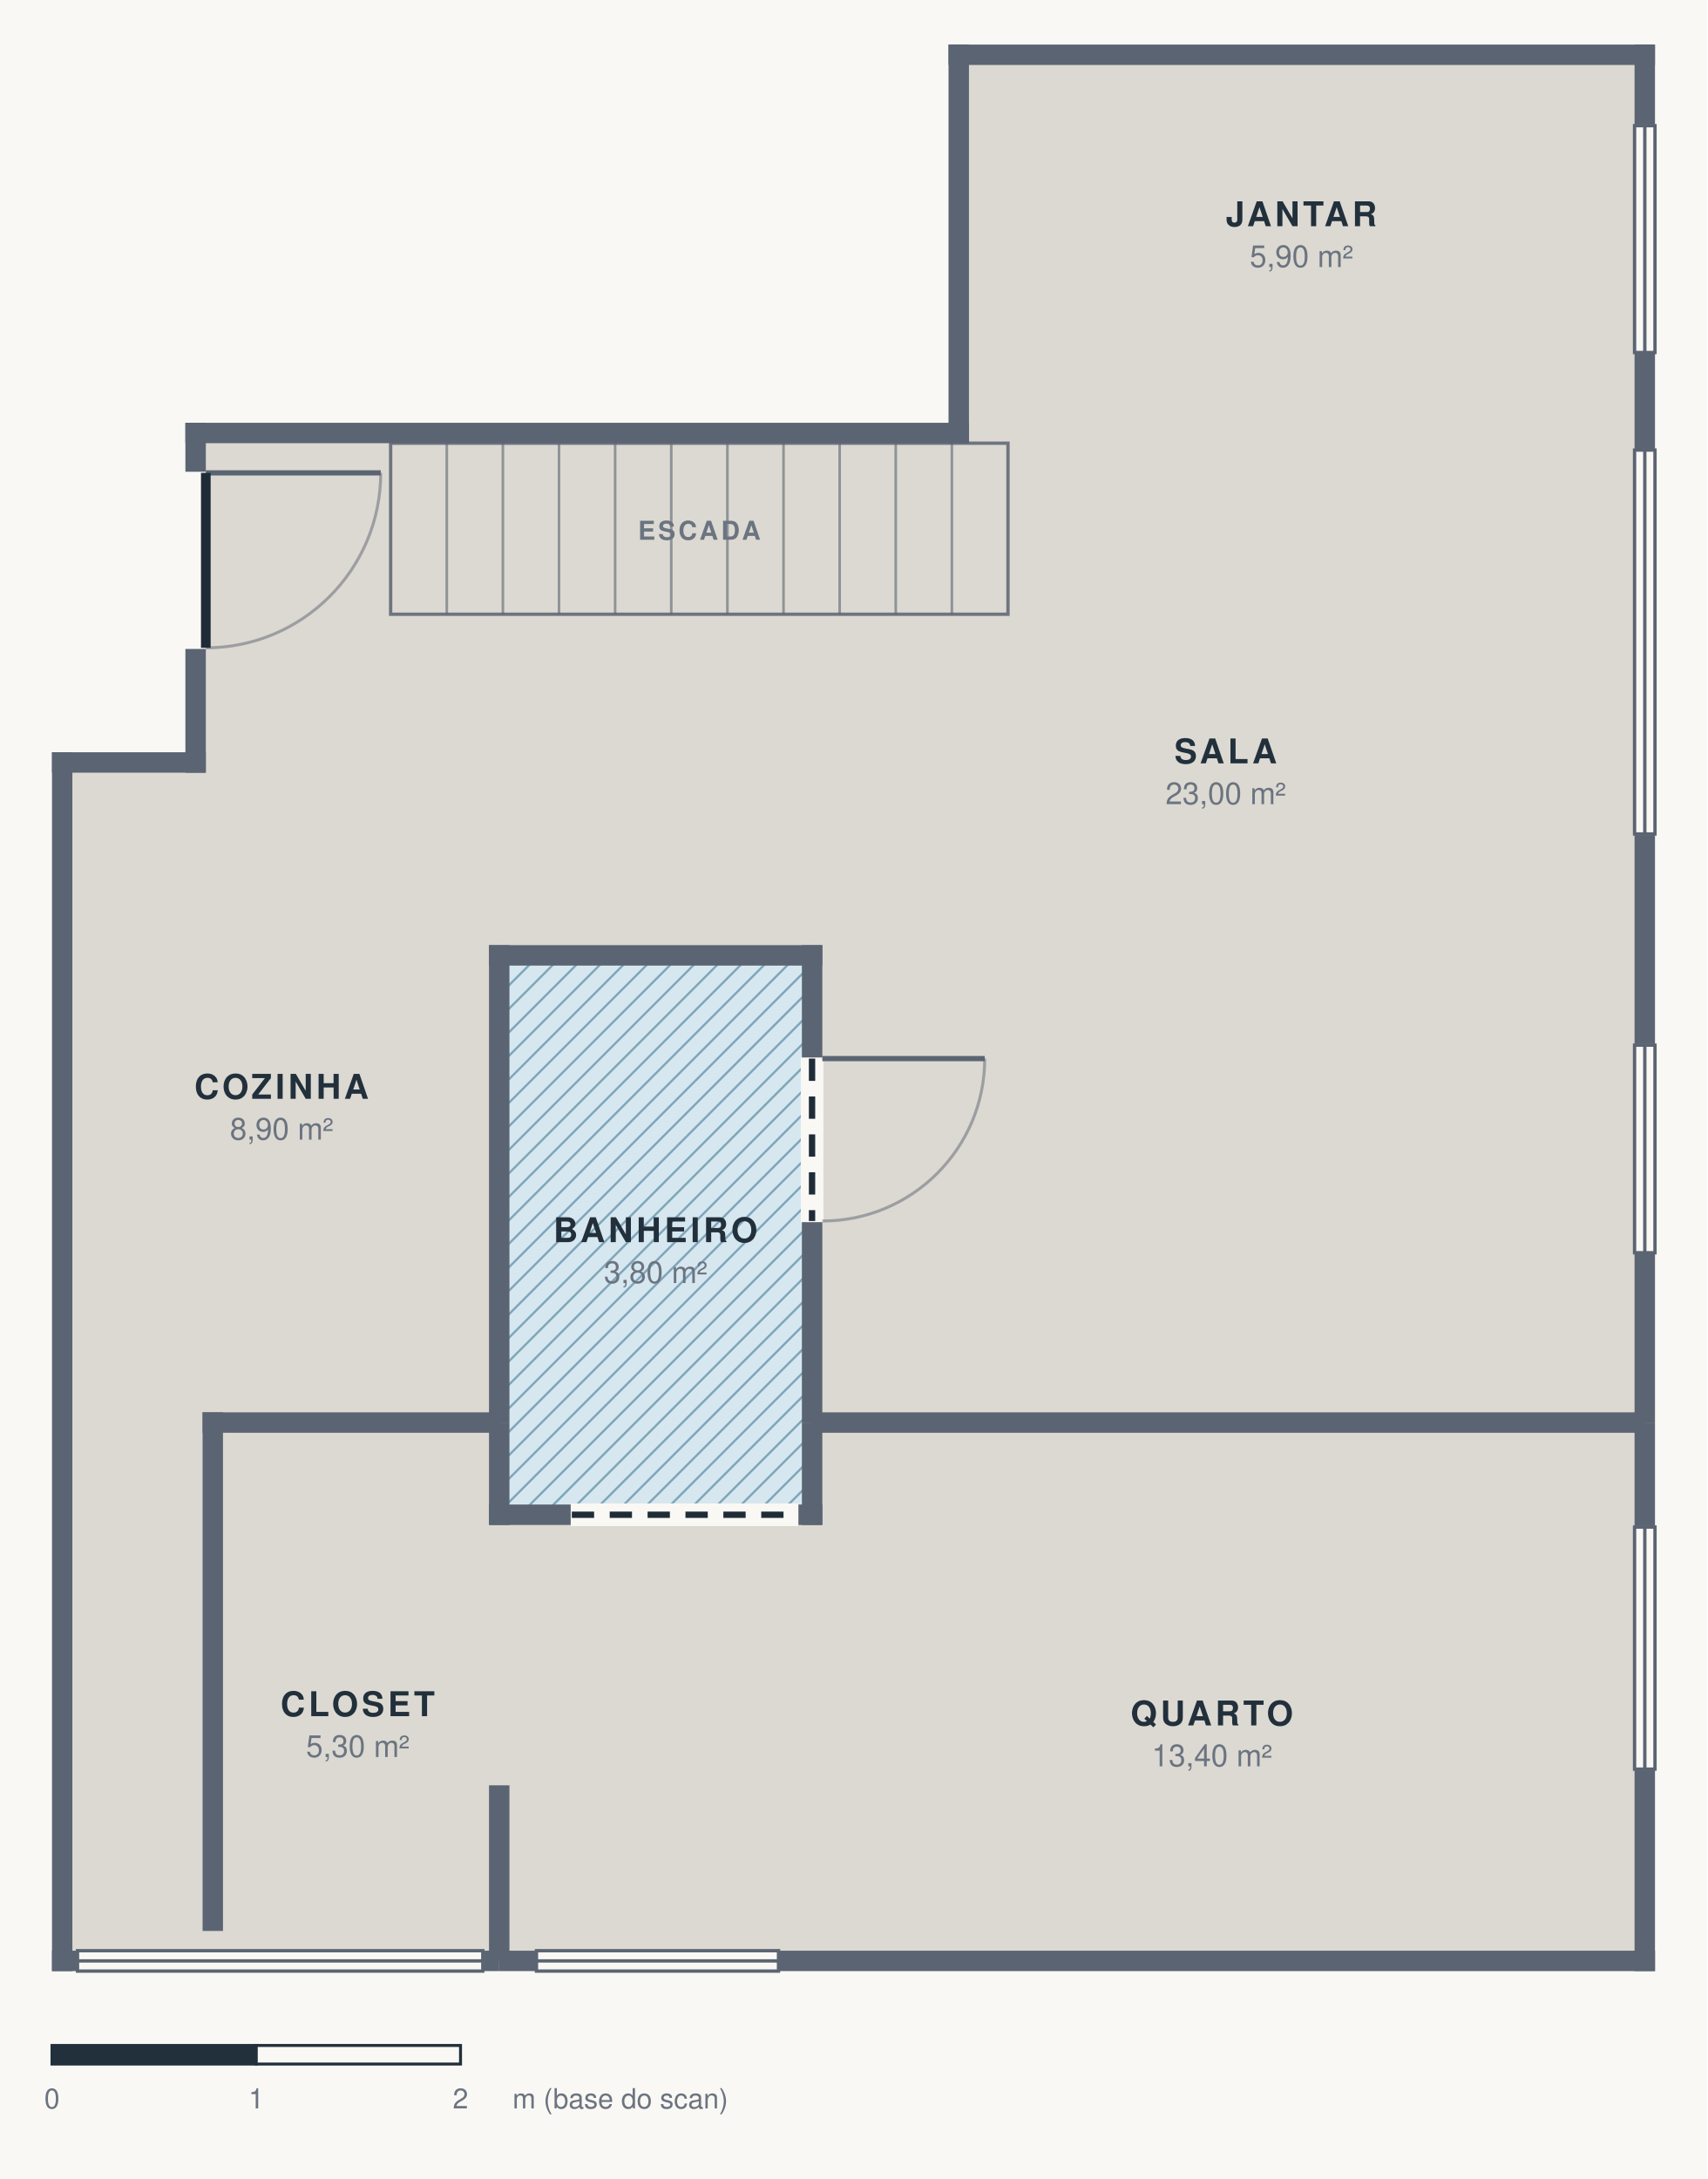
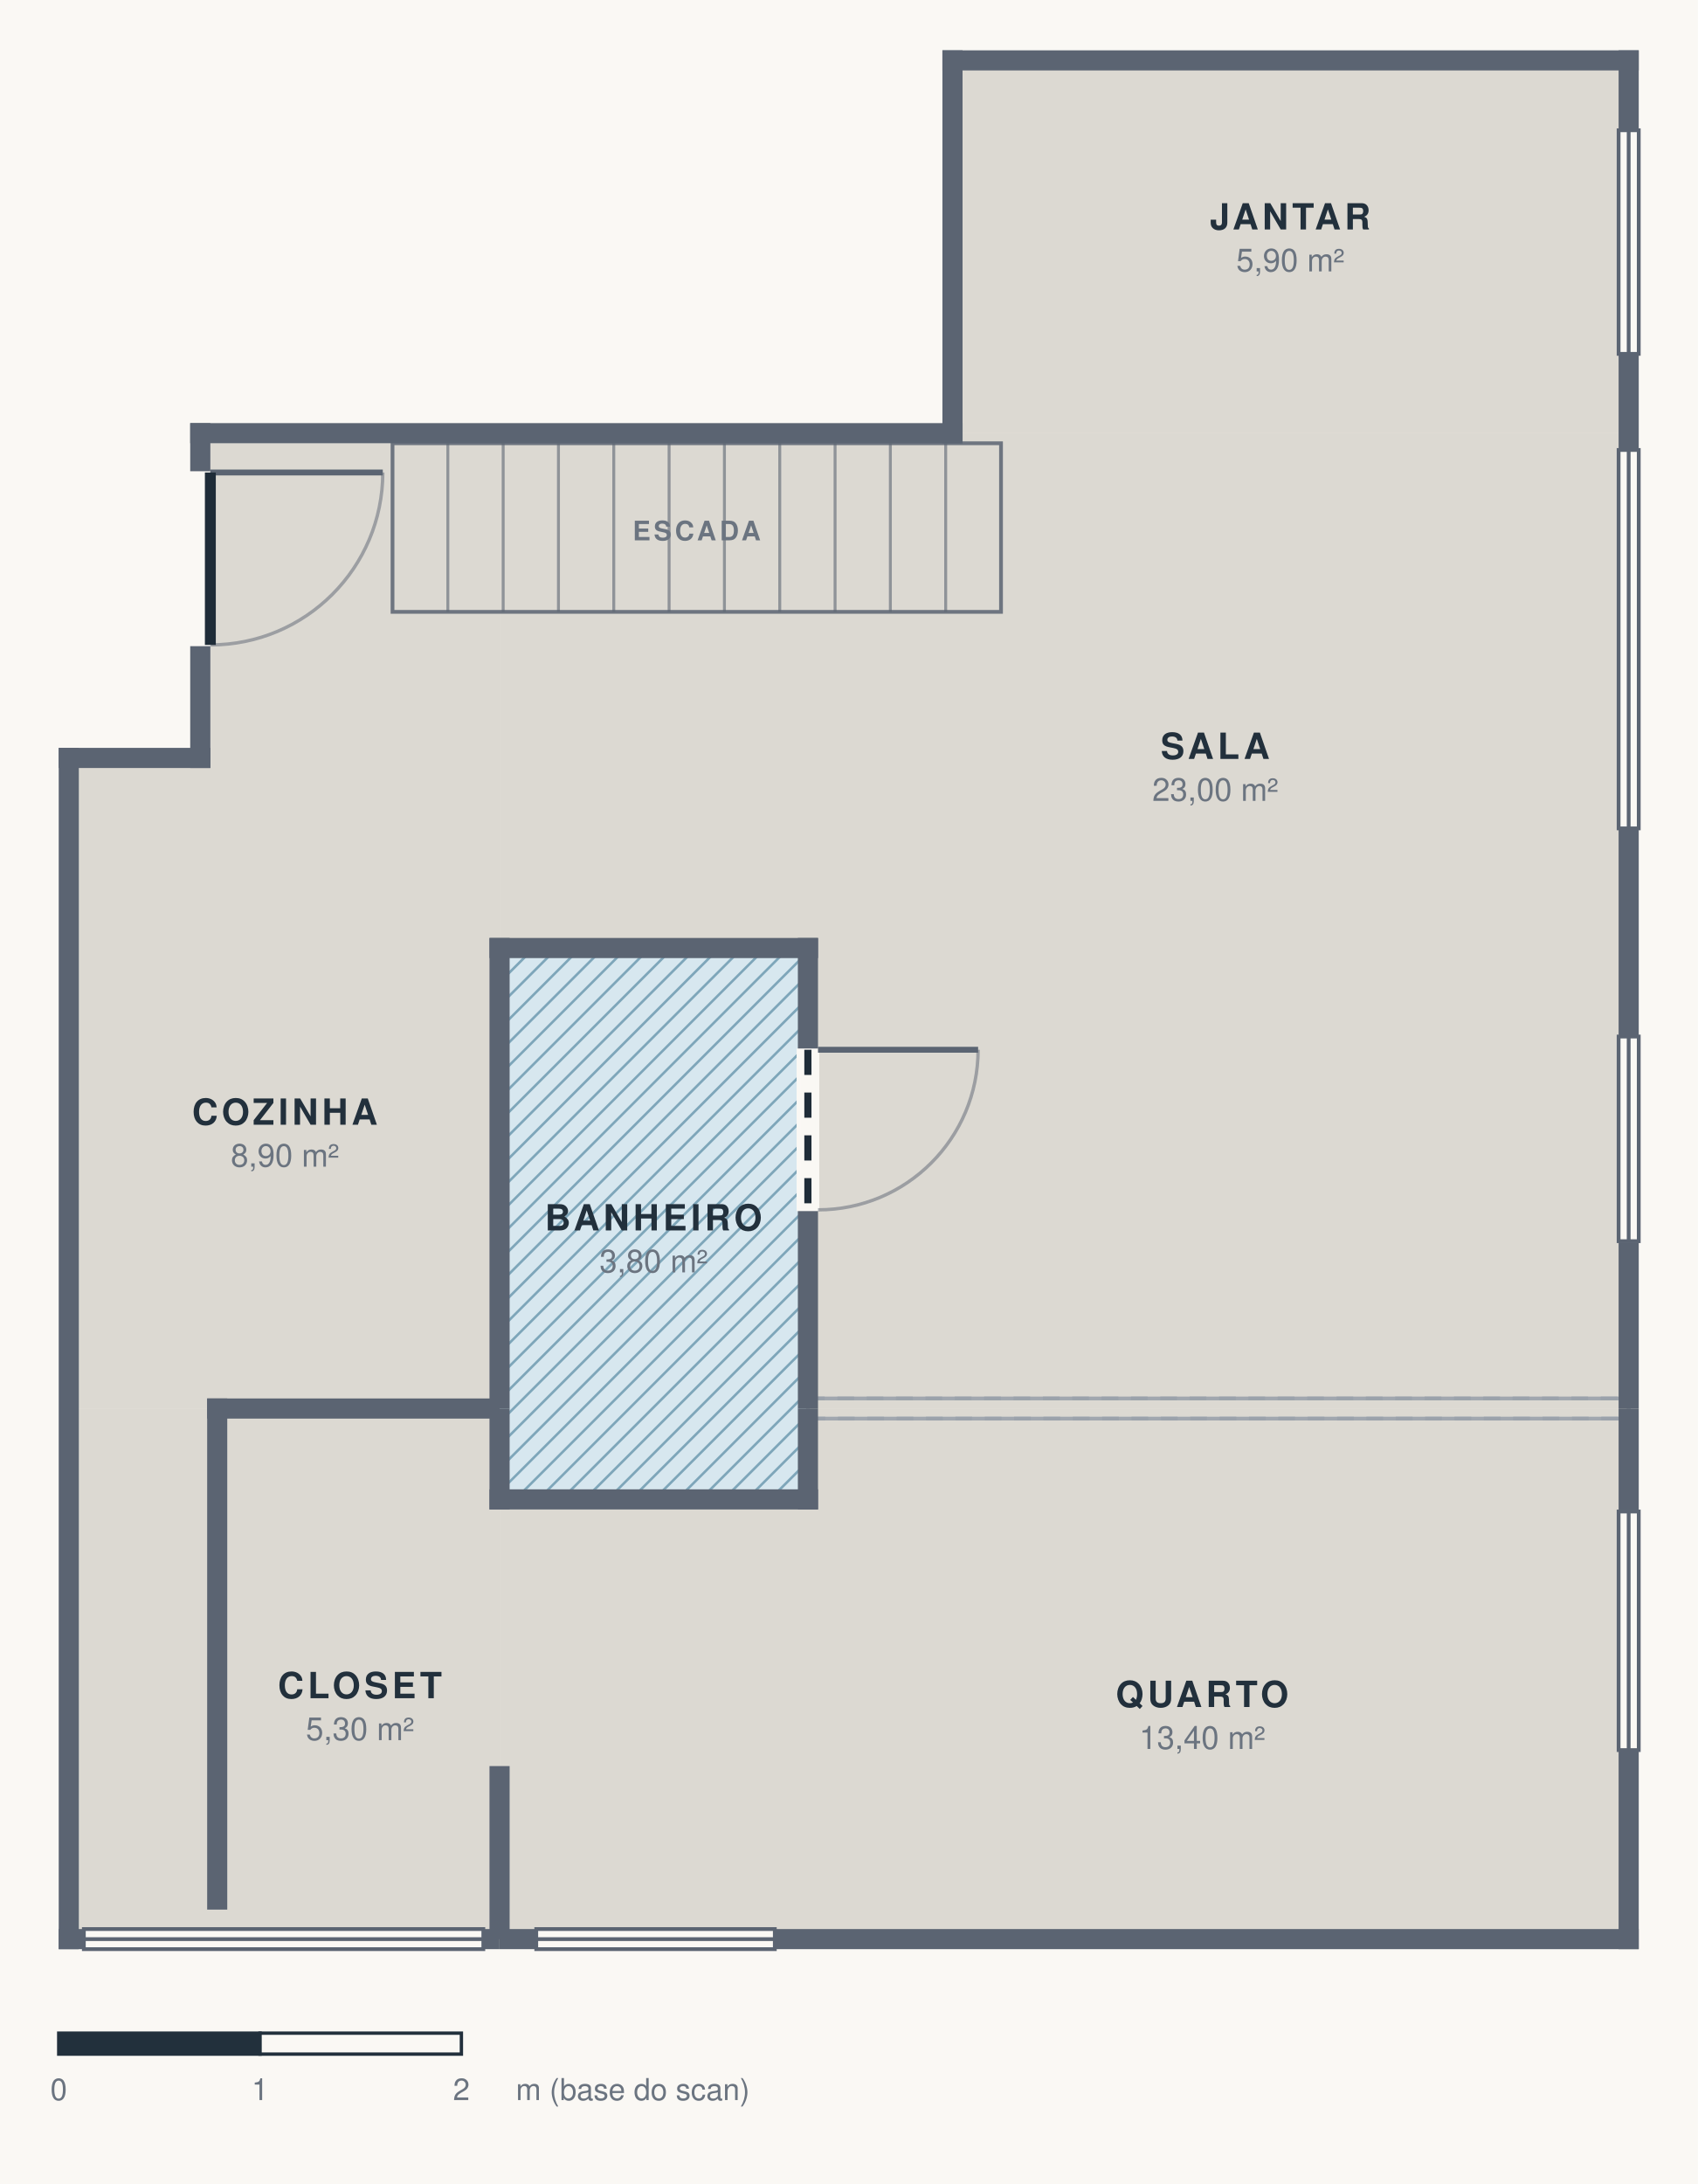
- <svg xmlns="http://www.w3.org/2000/svg" viewBox="0 0 459.8 586.6" role="img" aria-label="Planta do MainFloor com os acabamentos de piso">
-   <rect x="0.00" y="0.00" width="459.75" height="586.65" fill="#faf8f4" />
-   <rect x="257.96" y="14.59" width="185.06" height="102.18" fill="#dcd9d2" />
-   <rect x="134.26" y="116.38" width="308.77" height="140.97" fill="#dcd9d2" />
-   <rect x="218.45" y="256.95" width="224.57" height="126.16" fill="#dcd9d2" />
-   <rect x="52.47" y="116.38" width="82.19" height="89.06" fill="#dcd9d2" />
-   <rect x="16.57" y="205.03" width="118.09" height="178.07" fill="#dcd9d2" />
-   <rect x="16.57" y="382.71" width="118.09" height="145.43" fill="#dcd9d2" />
-   <rect x="218.45" y="382.71" width="224.57" height="145.43" fill="#dcd9d2" />
-   <rect x="134.26" y="407.64" width="84.60" height="120.49" fill="#dcd9d2" />
-   <rect x="134.26" y="256.95" width="84.60" height="151.09" fill="#d7e7ef" />
-   <line x1="134.46" y1="261.50" x2="138.81" y2="257.15" stroke="#6f9bb0" stroke-width="0.60" opacity="0.85" />
-   <line x1="134.46" y1="267.83" x2="145.13" y2="257.15" stroke="#6f9bb0" stroke-width="0.60" opacity="0.85" />
-   <line x1="134.46" y1="274.15" x2="151.46" y2="257.15" stroke="#6f9bb0" stroke-width="0.60" opacity="0.85" />
-   <line x1="134.46" y1="280.48" x2="157.78" y2="257.15" stroke="#6f9bb0" stroke-width="0.60" opacity="0.85" />
-   <line x1="134.46" y1="286.80" x2="164.11" y2="257.15" stroke="#6f9bb0" stroke-width="0.60" opacity="0.85" />
-   <line x1="134.46" y1="293.13" x2="170.43" y2="257.15" stroke="#6f9bb0" stroke-width="0.60" opacity="0.85" />
-   <line x1="134.46" y1="299.45" x2="176.76" y2="257.15" stroke="#6f9bb0" stroke-width="0.60" opacity="0.85" />
-   <line x1="134.46" y1="305.78" x2="183.08" y2="257.15" stroke="#6f9bb0" stroke-width="0.60" opacity="0.85" />
-   <line x1="134.46" y1="312.10" x2="189.41" y2="257.15" stroke="#6f9bb0" stroke-width="0.60" opacity="0.85" />
-   <line x1="134.46" y1="318.43" x2="195.73" y2="257.15" stroke="#6f9bb0" stroke-width="0.60" opacity="0.85" />
-   <line x1="134.46" y1="324.75" x2="202.06" y2="257.15" stroke="#6f9bb0" stroke-width="0.60" opacity="0.85" />
-   <line x1="134.46" y1="331.08" x2="208.38" y2="257.15" stroke="#6f9bb0" stroke-width="0.60" opacity="0.85" />
-   <line x1="134.46" y1="337.40" x2="214.71" y2="257.15" stroke="#6f9bb0" stroke-width="0.60" opacity="0.85" />
-   <line x1="134.46" y1="343.73" x2="218.65" y2="259.53" stroke="#6f9bb0" stroke-width="0.60" opacity="0.85" />
-   <line x1="134.46" y1="350.05" x2="218.65" y2="265.85" stroke="#6f9bb0" stroke-width="0.60" opacity="0.85" />
-   <line x1="134.46" y1="356.38" x2="218.65" y2="272.18" stroke="#6f9bb0" stroke-width="0.60" opacity="0.85" />
-   <line x1="134.46" y1="362.70" x2="218.65" y2="278.50" stroke="#6f9bb0" stroke-width="0.60" opacity="0.85" />
-   <line x1="134.46" y1="369.03" x2="218.65" y2="284.83" stroke="#6f9bb0" stroke-width="0.60" opacity="0.85" />
-   <line x1="134.46" y1="375.35" x2="218.65" y2="291.15" stroke="#6f9bb0" stroke-width="0.60" opacity="0.85" />
-   <line x1="134.46" y1="381.68" x2="218.65" y2="297.48" stroke="#6f9bb0" stroke-width="0.60" opacity="0.85" />
-   <line x1="134.46" y1="388.00" x2="218.65" y2="303.80" stroke="#6f9bb0" stroke-width="0.60" opacity="0.85" />
-   <line x1="134.46" y1="394.33" x2="218.65" y2="310.13" stroke="#6f9bb0" stroke-width="0.60" opacity="0.85" />
-   <line x1="134.46" y1="400.65" x2="218.65" y2="316.45" stroke="#6f9bb0" stroke-width="0.60" opacity="0.85" />
-   <line x1="134.46" y1="406.98" x2="218.65" y2="322.78" stroke="#6f9bb0" stroke-width="0.60" opacity="0.85" />
-   <line x1="139.92" y1="407.84" x2="218.65" y2="329.10" stroke="#6f9bb0" stroke-width="0.60" opacity="0.85" />
-   <line x1="146.24" y1="407.84" x2="218.65" y2="335.43" stroke="#6f9bb0" stroke-width="0.60" opacity="0.85" />
-   <line x1="152.57" y1="407.84" x2="218.65" y2="341.75" stroke="#6f9bb0" stroke-width="0.60" opacity="0.85" />
-   <line x1="158.89" y1="407.84" x2="218.65" y2="348.08" stroke="#6f9bb0" stroke-width="0.60" opacity="0.85" />
-   <line x1="165.22" y1="407.84" x2="218.65" y2="354.40" stroke="#6f9bb0" stroke-width="0.60" opacity="0.85" />
-   <line x1="171.54" y1="407.84" x2="218.65" y2="360.73" stroke="#6f9bb0" stroke-width="0.60" opacity="0.85" />
-   <line x1="177.87" y1="407.84" x2="218.65" y2="367.05" stroke="#6f9bb0" stroke-width="0.60" opacity="0.85" />
-   <line x1="184.19" y1="407.84" x2="218.65" y2="373.38" stroke="#6f9bb0" stroke-width="0.60" opacity="0.85" />
-   <line x1="190.52" y1="407.84" x2="218.65" y2="379.70" stroke="#6f9bb0" stroke-width="0.60" opacity="0.85" />
-   <line x1="196.84" y1="407.84" x2="218.65" y2="386.03" stroke="#6f9bb0" stroke-width="0.60" opacity="0.85" />
-   <line x1="203.17" y1="407.84" x2="218.65" y2="392.35" stroke="#6f9bb0" stroke-width="0.60" opacity="0.85" />
-   <line x1="209.49" y1="407.84" x2="218.65" y2="398.68" stroke="#6f9bb0" stroke-width="0.60" opacity="0.85" />
-   <line x1="215.82" y1="407.84" x2="218.65" y2="405.00" stroke="#6f9bb0" stroke-width="0.60" opacity="0.85" />
-   <rect x="255.40" y="12.00" width="190.22" height="5.49" fill="#5b6472" />
-   <rect x="49.92" y="113.82" width="210.99" height="5.49" fill="#5b6472" />
-   <rect x="49.92" y="113.82" width="5.50" height="94.20" fill="#5b6472" />
-   <rect x="14.00" y="202.51" width="41.42" height="5.50" fill="#5b6472" />
-   <rect x="54.55" y="380.21" width="79.87" height="5.50" fill="#5b6472" />
-   <rect x="218.67" y="380.21" width="224.20" height="5.50" fill="#5b6472" />
-   <rect x="131.67" y="405.03" width="89.75" height="5.50" fill="#5b6472" />
-   <rect x="134.42" y="525.14" width="311.21" height="5.49" fill="#5b6472" />
-   <rect x="131.67" y="382.95" width="5.50" height="27.58" fill="#5b6472" />
-   <rect x="131.67" y="254.44" width="5.50" height="128.51" fill="#5b6472" />
-   <rect x="215.92" y="254.44" width="5.50" height="128.51" fill="#5b6472" />
-   <rect x="440.12" y="382.95" width="5.50" height="147.68" fill="#5b6472" />
-   <rect x="54.55" y="380.21" width="5.49" height="139.61" fill="#5b6472" />
-   <rect x="14.00" y="525.14" width="120.42" height="5.49" fill="#5b6472" />
-   <rect x="131.67" y="480.62" width="5.50" height="47.27" fill="#5b6472" />
-   <rect x="255.40" y="12.00" width="5.50" height="107.31" fill="#5b6472" />
-   <rect x="215.92" y="382.95" width="5.50" height="27.58" fill="#5b6472" />
-   <rect x="440.12" y="12.00" width="5.50" height="370.95" fill="#5b6472" />
-   <rect x="14.00" y="202.51" width="5.49" height="328.12" fill="#5b6472" />
-   <rect x="131.67" y="254.44" width="89.75" height="5.50" fill="#5b6472" />
-   <rect x="439.82" y="33.53" width="6.10" height="61.67" fill="#faf8f4" />
-   <rect x="440.12" y="33.83" width="5.50" height="61.07" fill="none" stroke="#5b6472" stroke-width="0.90" />
-   <line x1="442.88" y1="33.83" x2="442.88" y2="94.90" stroke="#5b6472" stroke-width="0.90" />
-   <rect x="439.82" y="120.86" width="6.10" height="103.95" fill="#faf8f4" />
-   <rect x="440.12" y="121.16" width="5.50" height="103.35" fill="none" stroke="#5b6472" stroke-width="0.90" />
-   <line x1="442.88" y1="121.16" x2="442.88" y2="224.51" stroke="#5b6472" stroke-width="0.90" />
-   <rect x="439.82" y="281.06" width="6.10" height="56.49" fill="#faf8f4" />
-   <rect x="440.12" y="281.36" width="5.50" height="55.89" fill="none" stroke="#5b6472" stroke-width="0.90" />
-   <line x1="442.88" y1="281.36" x2="442.88" y2="337.25" stroke="#5b6472" stroke-width="0.90" />
-   <rect x="439.82" y="410.79" width="6.10" height="65.77" fill="#faf8f4" />
-   <rect x="440.12" y="411.09" width="5.50" height="65.17" fill="none" stroke="#5b6472" stroke-width="0.90" />
-   <line x1="442.88" y1="411.09" x2="442.88" y2="476.26" stroke="#5b6472" stroke-width="0.90" />
-   <rect x="20.57" y="524.84" width="109.73" height="6.09" fill="#faf8f4" />
-   <rect x="20.87" y="525.14" width="109.13" height="5.49" fill="none" stroke="#5b6472" stroke-width="0.90" />
-   <line x1="20.87" y1="527.89" x2="130.00" y2="527.89" stroke="#5b6472" stroke-width="0.90" />
-   <rect x="144.15" y="524.84" width="65.77" height="6.09" fill="#faf8f4" />
-   <rect x="144.45" y="525.14" width="65.17" height="5.49" fill="none" stroke="#5b6472" stroke-width="0.90" />
-   <line x1="144.45" y1="527.89" x2="209.62" y2="527.89" stroke="#5b6472" stroke-width="0.90" />
-   <rect x="153.67" y="404.73" width="61.31" height="6.10" fill="#faf8f4" />
-   <rect x="49.62" y="127.00" width="6.10" height="47.70" fill="#faf8f4" />
-   <line x1="55.42" y1="127.30" x2="102.52" y2="127.30" stroke="#5b6472" stroke-width="1.40" />
-   <path d="M 102.52 127.30 A 47.10 47.10 0 0 1 55.42 174.40" fill="none" stroke="#5b6472" stroke-width="0.8" opacity="0.5" />
-   <rect x="215.62" y="284.68" width="6.10" height="44.33" fill="#faf8f4" />
-   <line x1="221.42" y1="284.98" x2="265.15" y2="284.98" stroke="#5b6472" stroke-width="1.40" />
-   <path d="M 265.15 284.98 A 43.73 43.73 0 0 1 221.42 328.70" fill="none" stroke="#5b6472" stroke-width="0.8" opacity="0.5" />
-   <line x1="55.42" y1="127.30" x2="55.42" y2="174.40" stroke="#1f2c38" stroke-width="2.60" />
-   <line x1="218.65" y1="284.98" x2="218.65" y2="328.70" stroke="#faf8f4" stroke-width="3.40" opacity="0.90" />
-   <line x1="218.65" y1="284.98" x2="218.65" y2="290.98" stroke="#1f2c38" stroke-width="1.70" stroke-linecap="butt" />
-   <line x1="218.65" y1="295.18" x2="218.65" y2="301.18" stroke="#1f2c38" stroke-width="1.70" stroke-linecap="butt" />
-   <line x1="218.65" y1="305.38" x2="218.65" y2="311.38" stroke="#1f2c38" stroke-width="1.70" stroke-linecap="butt" />
-   <line x1="218.65" y1="315.58" x2="218.65" y2="321.58" stroke="#1f2c38" stroke-width="1.70" stroke-linecap="butt" />
-   <line x1="218.65" y1="325.78" x2="218.65" y2="328.70" stroke="#1f2c38" stroke-width="1.70" stroke-linecap="butt" />
-   <line x1="153.97" y1="407.78" x2="214.68" y2="407.78" stroke="#faf8f4" stroke-width="3.40" opacity="0.90" />
-   <line x1="153.97" y1="407.78" x2="159.97" y2="407.78" stroke="#1f2c38" stroke-width="1.70" stroke-linecap="butt" />
-   <line x1="164.17" y1="407.78" x2="170.17" y2="407.78" stroke="#1f2c38" stroke-width="1.70" stroke-linecap="butt" />
-   <line x1="174.37" y1="407.78" x2="180.37" y2="407.78" stroke="#1f2c38" stroke-width="1.70" stroke-linecap="butt" />
-   <line x1="184.57" y1="407.78" x2="190.57" y2="407.78" stroke="#1f2c38" stroke-width="1.70" stroke-linecap="butt" />
-   <line x1="194.77" y1="407.78" x2="200.77" y2="407.78" stroke="#1f2c38" stroke-width="1.70" stroke-linecap="butt" />
-   <line x1="204.97" y1="407.78" x2="210.97" y2="407.78" stroke="#1f2c38" stroke-width="1.70" stroke-linecap="butt" />
-   <rect x="105.18" y="119.31" width="166.23" height="46.05" fill="none" stroke="#5b6472" stroke-width="0.90" opacity="0.85" />
-   <line x1="120.30" y1="119.31" x2="120.30" y2="165.36" stroke="#5b6472" stroke-width="0.70" opacity="0.60" />
-   <line x1="135.41" y1="119.31" x2="135.41" y2="165.36" stroke="#5b6472" stroke-width="0.70" opacity="0.60" />
-   <line x1="150.52" y1="119.31" x2="150.52" y2="165.36" stroke="#5b6472" stroke-width="0.70" opacity="0.60" />
-   <line x1="165.63" y1="119.31" x2="165.63" y2="165.36" stroke="#5b6472" stroke-width="0.70" opacity="0.60" />
-   <line x1="180.74" y1="119.31" x2="180.74" y2="165.36" stroke="#5b6472" stroke-width="0.70" opacity="0.60" />
-   <line x1="195.86" y1="119.31" x2="195.86" y2="165.36" stroke="#5b6472" stroke-width="0.70" opacity="0.60" />
-   <line x1="210.97" y1="119.31" x2="210.97" y2="165.36" stroke="#5b6472" stroke-width="0.70" opacity="0.60" />
-   <line x1="226.08" y1="119.31" x2="226.08" y2="165.36" stroke="#5b6472" stroke-width="0.70" opacity="0.60" />
-   <line x1="241.19" y1="119.31" x2="241.19" y2="165.36" stroke="#5b6472" stroke-width="0.70" opacity="0.60" />
-   <line x1="256.30" y1="119.31" x2="256.30" y2="165.36" stroke="#5b6472" stroke-width="0.70" opacity="0.60" />
-   <text x="188.3" y="145.3" font-family="'IBM Plex Sans', Helvetica, Arial, sans-serif" font-size="7.0" fill="#6b7480" font-weight="bold" text-anchor="middle" letter-spacing="0.80">ESCADA</text>
-   <text x="350.4" y="60.9" font-family="'IBM Plex Sans', Helvetica, Arial, sans-serif" font-size="9.2" fill="#22303c" font-weight="bold" text-anchor="middle" letter-spacing="0.90">JANTAR</text>
-   <text x="350.4" y="71.9" font-family="'IBM Plex Sans', Helvetica, Arial, sans-serif" font-size="8.2" fill="#6b7480" font-weight="normal" text-anchor="middle">5,90 m²</text>
-   <text x="330.0" y="205.5" font-family="'IBM Plex Sans', Helvetica, Arial, sans-serif" font-size="9.2" fill="#22303c" font-weight="bold" text-anchor="middle" letter-spacing="0.90">SALA</text>
-   <text x="330.0" y="216.5" font-family="'IBM Plex Sans', Helvetica, Arial, sans-serif" font-size="8.2" fill="#6b7480" font-weight="normal" text-anchor="middle">23,00 m²</text>
-   <text x="75.8" y="295.8" font-family="'IBM Plex Sans', Helvetica, Arial, sans-serif" font-size="9.2" fill="#22303c" font-weight="bold" text-anchor="middle" letter-spacing="0.90">COZINHA</text>
-   <text x="75.8" y="306.8" font-family="'IBM Plex Sans', Helvetica, Arial, sans-serif" font-size="8.2" fill="#6b7480" font-weight="normal" text-anchor="middle">8,90 m²</text>
-   <text x="96.3" y="462.0" font-family="'IBM Plex Sans', Helvetica, Arial, sans-serif" font-size="9.2" fill="#22303c" font-weight="bold" text-anchor="middle" letter-spacing="0.90">CLOSET</text>
-   <text x="96.3" y="473.0" font-family="'IBM Plex Sans', Helvetica, Arial, sans-serif" font-size="8.2" fill="#6b7480" font-weight="normal" text-anchor="middle">5,30 m²</text>
-   <text x="326.3" y="464.5" font-family="'IBM Plex Sans', Helvetica, Arial, sans-serif" font-size="9.2" fill="#22303c" font-weight="bold" text-anchor="middle" letter-spacing="0.90">QUARTO</text>
-   <text x="326.3" y="475.5" font-family="'IBM Plex Sans', Helvetica, Arial, sans-serif" font-size="8.2" fill="#6b7480" font-weight="normal" text-anchor="middle">13,40 m²</text>
-   <text x="176.5" y="334.4" font-family="'IBM Plex Sans', Helvetica, Arial, sans-serif" font-size="9.2" fill="#22303c" font-weight="bold" text-anchor="middle" letter-spacing="0.90">BANHEIRO</text>
-   <text x="176.5" y="345.4" font-family="'IBM Plex Sans', Helvetica, Arial, sans-serif" font-size="8.2" fill="#6b7480" font-weight="normal" text-anchor="middle">3,80 m²</text>
-   <rect x="14.00" y="550.65" width="55.00" height="5.00" fill="#22303c" stroke="#22303c" stroke-width="0.80" />
-   <rect x="69.00" y="550.65" width="55.00" height="5.00" fill="#faf8f4" stroke="#22303c" stroke-width="0.80" />
-   <text x="14.0" y="567.6" font-family="'IBM Plex Sans', Helvetica, Arial, sans-serif" font-size="7.5" fill="#6b7480" font-weight="normal" text-anchor="middle">0</text>
-   <text x="69.0" y="567.6" font-family="'IBM Plex Sans', Helvetica, Arial, sans-serif" font-size="7.5" fill="#6b7480" font-weight="normal" text-anchor="middle">1</text>
-   <text x="124.0" y="567.6" font-family="'IBM Plex Sans', Helvetica, Arial, sans-serif" font-size="7.5" fill="#6b7480" font-weight="normal" text-anchor="middle">2</text>
-   <text x="138.0" y="567.6" font-family="'IBM Plex Sans', Helvetica, Arial, sans-serif" font-size="7.5" fill="#6b7480" font-weight="normal" text-anchor="start">m   (base do scan)</text>
+ <svg xmlns="http://www.w3.org/2000/svg" viewBox="0 0 404.8 520.6" role="img" aria-label="Planta do MainFloor com os acabamentos de piso">
+   <rect x="0.00" y="0.00" width="404.80" height="520.64" fill="#faf8f4" />
+   <path d="M227.09 14.44 L388.24 14.44 L388.24 103.27 L227.09 103.27 Z" fill="#dcd9d2" />
+   <path d="M119.12 103.27 L388.24 103.27 L388.24 335.70 L192.61 335.70 L192.61 225.95 L119.12 225.95 Z" fill="#dcd9d2" />
+   <path d="M192.61 335.70 L388.24 335.70 L388.24 462.27 L119.12 462.27 L119.12 357.46 L192.61 357.46 Z" fill="#dcd9d2" />
+   <path d="M47.75 103.27 L119.12 103.27 L119.12 335.70 L16.42 335.70 L16.42 180.64 L47.75 180.64 Z" fill="#dcd9d2" />
+   <path d="M16.42 335.70 L119.12 335.70 L119.12 462.27 L16.42 462.27 Z" fill="#dcd9d2" />
+   <path d="M119.12 225.95 L192.61 225.95 L192.61 357.46 L119.12 357.46 Z" fill="#d7e7ef" />
+   <line x1="119.12" y1="228.64" x2="121.81" y2="225.95" stroke="#6f9bb0" stroke-width="0.60" opacity="0.85" />
+   <line x1="119.12" y1="234.16" x2="127.33" y2="225.95" stroke="#6f9bb0" stroke-width="0.60" opacity="0.85" />
+   <line x1="119.12" y1="239.68" x2="132.85" y2="225.95" stroke="#6f9bb0" stroke-width="0.60" opacity="0.85" />
+   <line x1="119.12" y1="245.20" x2="138.37" y2="225.95" stroke="#6f9bb0" stroke-width="0.60" opacity="0.85" />
+   <line x1="119.12" y1="250.72" x2="143.89" y2="225.95" stroke="#6f9bb0" stroke-width="0.60" opacity="0.85" />
+   <line x1="119.12" y1="256.24" x2="149.41" y2="225.95" stroke="#6f9bb0" stroke-width="0.60" opacity="0.85" />
+   <line x1="119.12" y1="261.76" x2="154.93" y2="225.95" stroke="#6f9bb0" stroke-width="0.60" opacity="0.85" />
+   <line x1="119.12" y1="267.28" x2="160.45" y2="225.95" stroke="#6f9bb0" stroke-width="0.60" opacity="0.85" />
+   <line x1="119.12" y1="272.80" x2="165.97" y2="225.95" stroke="#6f9bb0" stroke-width="0.60" opacity="0.85" />
+   <line x1="119.12" y1="278.32" x2="171.49" y2="225.95" stroke="#6f9bb0" stroke-width="0.60" opacity="0.85" />
+   <line x1="119.12" y1="283.84" x2="177.01" y2="225.95" stroke="#6f9bb0" stroke-width="0.60" opacity="0.85" />
+   <line x1="119.12" y1="289.36" x2="182.53" y2="225.95" stroke="#6f9bb0" stroke-width="0.60" opacity="0.85" />
+   <line x1="119.12" y1="294.88" x2="188.05" y2="225.95" stroke="#6f9bb0" stroke-width="0.60" opacity="0.85" />
+   <line x1="119.12" y1="300.40" x2="192.61" y2="226.91" stroke="#6f9bb0" stroke-width="0.60" opacity="0.85" />
+   <line x1="119.12" y1="305.92" x2="192.61" y2="232.43" stroke="#6f9bb0" stroke-width="0.60" opacity="0.85" />
+   <line x1="119.12" y1="311.44" x2="192.61" y2="237.95" stroke="#6f9bb0" stroke-width="0.60" opacity="0.85" />
+   <line x1="119.12" y1="316.96" x2="192.61" y2="243.47" stroke="#6f9bb0" stroke-width="0.60" opacity="0.85" />
+   <line x1="119.12" y1="322.48" x2="192.61" y2="248.99" stroke="#6f9bb0" stroke-width="0.60" opacity="0.85" />
+   <line x1="119.12" y1="328.00" x2="192.61" y2="254.51" stroke="#6f9bb0" stroke-width="0.60" opacity="0.85" />
+   <line x1="119.12" y1="333.52" x2="192.61" y2="260.03" stroke="#6f9bb0" stroke-width="0.60" opacity="0.85" />
+   <line x1="119.12" y1="339.04" x2="192.61" y2="265.55" stroke="#6f9bb0" stroke-width="0.60" opacity="0.85" />
+   <line x1="119.12" y1="344.56" x2="192.61" y2="271.07" stroke="#6f9bb0" stroke-width="0.60" opacity="0.85" />
+   <line x1="119.12" y1="350.08" x2="192.61" y2="276.59" stroke="#6f9bb0" stroke-width="0.60" opacity="0.85" />
+   <line x1="119.12" y1="355.60" x2="192.61" y2="282.11" stroke="#6f9bb0" stroke-width="0.60" opacity="0.85" />
+   <line x1="122.78" y1="357.46" x2="192.61" y2="287.63" stroke="#6f9bb0" stroke-width="0.60" opacity="0.85" />
+   <line x1="128.30" y1="357.46" x2="192.61" y2="293.15" stroke="#6f9bb0" stroke-width="0.60" opacity="0.85" />
+   <line x1="133.82" y1="357.46" x2="192.61" y2="298.67" stroke="#6f9bb0" stroke-width="0.60" opacity="0.85" />
+   <line x1="139.34" y1="357.46" x2="192.61" y2="304.19" stroke="#6f9bb0" stroke-width="0.60" opacity="0.85" />
+   <line x1="144.86" y1="357.46" x2="192.61" y2="309.71" stroke="#6f9bb0" stroke-width="0.60" opacity="0.85" />
+   <line x1="150.38" y1="357.46" x2="192.61" y2="315.23" stroke="#6f9bb0" stroke-width="0.60" opacity="0.85" />
+   <line x1="155.90" y1="357.46" x2="192.61" y2="320.75" stroke="#6f9bb0" stroke-width="0.60" opacity="0.85" />
+   <line x1="161.42" y1="357.46" x2="192.61" y2="326.27" stroke="#6f9bb0" stroke-width="0.60" opacity="0.85" />
+   <line x1="166.94" y1="357.46" x2="192.61" y2="331.79" stroke="#6f9bb0" stroke-width="0.60" opacity="0.85" />
+   <line x1="172.46" y1="357.46" x2="192.61" y2="337.31" stroke="#6f9bb0" stroke-width="0.60" opacity="0.85" />
+   <line x1="177.98" y1="357.46" x2="192.61" y2="342.83" stroke="#6f9bb0" stroke-width="0.60" opacity="0.85" />
+   <line x1="183.50" y1="357.46" x2="192.61" y2="348.35" stroke="#6f9bb0" stroke-width="0.60" opacity="0.85" />
+   <line x1="189.02" y1="357.46" x2="192.61" y2="353.87" stroke="#6f9bb0" stroke-width="0.60" opacity="0.85" />
+   <rect x="192.62" y="333.35" width="195.67" height="4.80" fill="none" stroke="#9aa2ab" stroke-width="0.90" opacity="0.90" />
+   <rect x="192.62" y="333.35" width="195.67" height="4.80" fill="none" stroke="#9aa2ab" stroke-width="0.9" stroke-dasharray="4 3" opacity="0.9" />
+   <rect x="224.68" y="12.00" width="166.01" height="4.79" fill="#5b6472" />
+   <rect x="45.35" y="100.86" width="184.14" height="4.79" fill="#5b6472" />
+   <rect x="45.35" y="100.86" width="4.80" height="82.21" fill="#5b6472" />
+   <rect x="14.00" y="178.27" width="36.15" height="4.80" fill="#5b6472" />
+   <rect x="49.39" y="333.35" width="69.71" height="4.80" fill="#5b6472" />
+   <rect x="116.70" y="355.01" width="78.33" height="4.80" fill="#5b6472" />
+   <rect x="119.09" y="459.83" width="271.60" height="4.79" fill="#5b6472" />
+   <rect x="116.70" y="335.74" width="4.80" height="24.07" fill="#5b6472" />
+   <rect x="116.70" y="223.58" width="4.80" height="112.16" fill="#5b6472" />
+   <rect x="190.22" y="223.58" width="4.80" height="112.16" fill="#5b6472" />
+   <rect x="385.89" y="335.74" width="4.80" height="128.88" fill="#5b6472" />
+   <rect x="49.39" y="333.35" width="4.79" height="121.84" fill="#5b6472" />
+   <rect x="14.00" y="459.83" width="105.09" height="4.79" fill="#5b6472" />
+   <rect x="116.70" y="420.98" width="4.80" height="41.25" fill="#5b6472" />
+   <rect x="224.68" y="12.00" width="4.80" height="93.66" fill="#5b6472" />
+   <rect x="190.22" y="335.74" width="4.80" height="24.07" fill="#5b6472" />
+   <rect x="385.89" y="12.00" width="4.80" height="323.74" fill="#5b6472" />
+   <rect x="14.00" y="178.27" width="4.79" height="286.36" fill="#5b6472" />
+   <rect x="116.70" y="223.58" width="78.33" height="4.80" fill="#5b6472" />
+   <rect x="385.59" y="30.75" width="5.40" height="53.90" fill="#faf8f4" />
+   <rect x="385.89" y="31.05" width="4.80" height="53.30" fill="none" stroke="#5b6472" stroke-width="0.90" />
+   <line x1="388.29" y1="31.05" x2="388.29" y2="84.35" stroke="#5b6472" stroke-width="0.90" />
+   <rect x="385.59" y="106.96" width="5.40" height="90.80" fill="#faf8f4" />
+   <rect x="385.89" y="107.26" width="4.80" height="90.20" fill="none" stroke="#5b6472" stroke-width="0.90" />
+   <line x1="388.29" y1="107.26" x2="388.29" y2="197.46" stroke="#5b6472" stroke-width="0.90" />
+   <rect x="385.59" y="246.78" width="5.40" height="49.38" fill="#faf8f4" />
+   <rect x="385.89" y="247.08" width="4.80" height="48.78" fill="none" stroke="#5b6472" stroke-width="0.90" />
+   <line x1="388.29" y1="247.08" x2="388.29" y2="295.86" stroke="#5b6472" stroke-width="0.90" />
+   <rect x="385.59" y="360.00" width="5.40" height="57.47" fill="#faf8f4" />
+   <rect x="385.89" y="360.30" width="4.80" height="56.87" fill="none" stroke="#5b6472" stroke-width="0.90" />
+   <line x1="388.29" y1="360.30" x2="388.29" y2="417.17" stroke="#5b6472" stroke-width="0.90" />
+   <rect x="19.69" y="459.53" width="95.84" height="5.39" fill="#faf8f4" />
+   <rect x="19.99" y="459.83" width="95.24" height="4.79" fill="none" stroke="#5b6472" stroke-width="0.90" />
+   <line x1="19.99" y1="462.23" x2="115.24" y2="462.23" stroke="#5b6472" stroke-width="0.90" />
+   <rect x="127.55" y="459.53" width="57.47" height="5.39" fill="#faf8f4" />
+   <rect x="127.85" y="459.83" width="56.87" height="4.79" fill="none" stroke="#5b6472" stroke-width="0.90" />
+   <line x1="127.85" y1="462.23" x2="184.72" y2="462.23" stroke="#5b6472" stroke-width="0.90" />
+   <rect x="45.05" y="112.33" width="5.40" height="41.70" fill="#faf8f4" />
+   <line x1="50.15" y1="112.63" x2="91.26" y2="112.63" stroke="#5b6472" stroke-width="1.40" />
+   <path d="M 91.26 112.63 A 41.10 41.10 0 0 1 50.15 153.73" fill="none" stroke="#5b6472" stroke-width="0.8" opacity="0.5" />
+   <rect x="189.92" y="249.93" width="5.40" height="38.76" fill="#faf8f4" />
+   <line x1="195.02" y1="250.23" x2="233.19" y2="250.23" stroke="#5b6472" stroke-width="1.40" />
+   <path d="M 233.19 250.23 A 38.16 38.16 0 0 1 195.02 288.39" fill="none" stroke="#5b6472" stroke-width="0.8" opacity="0.5" />
+   <line x1="50.15" y1="112.63" x2="50.15" y2="153.73" stroke="#1f2c38" stroke-width="2.60" />
+   <path d="M192.61 250.23 L192.61 288.39" fill="none" stroke="#faf8f4" stroke-width="3.40" opacity="0.90" />
+   <line x1="192.61" y1="250.23" x2="192.61" y2="256.23" stroke="#1f2c38" stroke-width="1.70" stroke-linecap="butt" />
+   <line x1="192.61" y1="260.43" x2="192.61" y2="266.43" stroke="#1f2c38" stroke-width="1.70" stroke-linecap="butt" />
+   <line x1="192.61" y1="270.63" x2="192.61" y2="276.63" stroke="#1f2c38" stroke-width="1.70" stroke-linecap="butt" />
+   <line x1="192.61" y1="280.83" x2="192.61" y2="286.83" stroke="#1f2c38" stroke-width="1.70" stroke-linecap="butt" />
+   <rect x="93.58" y="105.66" width="145.07" height="40.19" fill="none" stroke="#5b6472" stroke-width="0.90" opacity="0.85" />
+   <line x1="106.77" y1="105.66" x2="106.77" y2="145.84" stroke="#5b6472" stroke-width="0.70" opacity="0.60" />
+   <line x1="119.96" y1="105.66" x2="119.96" y2="145.84" stroke="#5b6472" stroke-width="0.70" opacity="0.60" />
+   <line x1="133.14" y1="105.66" x2="133.14" y2="145.84" stroke="#5b6472" stroke-width="0.70" opacity="0.60" />
+   <line x1="146.33" y1="105.66" x2="146.33" y2="145.84" stroke="#5b6472" stroke-width="0.70" opacity="0.60" />
+   <line x1="159.52" y1="105.66" x2="159.52" y2="145.84" stroke="#5b6472" stroke-width="0.70" opacity="0.60" />
+   <line x1="172.71" y1="105.66" x2="172.71" y2="145.84" stroke="#5b6472" stroke-width="0.70" opacity="0.60" />
+   <line x1="185.90" y1="105.66" x2="185.90" y2="145.84" stroke="#5b6472" stroke-width="0.70" opacity="0.60" />
+   <line x1="199.09" y1="105.66" x2="199.09" y2="145.84" stroke="#5b6472" stroke-width="0.70" opacity="0.60" />
+   <line x1="212.27" y1="105.66" x2="212.27" y2="145.84" stroke="#5b6472" stroke-width="0.70" opacity="0.60" />
+   <line x1="225.46" y1="105.66" x2="225.46" y2="145.84" stroke="#5b6472" stroke-width="0.70" opacity="0.60" />
+   <text x="166.1" y="128.8" font-family="'IBM Plex Sans', Helvetica, Arial, sans-serif" font-size="6.4" fill="#6b7480" font-weight="bold" text-anchor="middle" letter-spacing="0.80">ESCADA</text>
+   <text x="307.6" y="54.7" font-family="'IBM Plex Sans', Helvetica, Arial, sans-serif" font-size="8.6" fill="#22303c" font-weight="bold" text-anchor="middle" letter-spacing="0.90">JANTAR</text>
+   <text x="307.6" y="64.7" font-family="'IBM Plex Sans', Helvetica, Arial, sans-serif" font-size="7.6" fill="#6b7480" font-weight="normal" text-anchor="middle">5,90 m²</text>
+   <text x="289.7" y="180.9" font-family="'IBM Plex Sans', Helvetica, Arial, sans-serif" font-size="8.6" fill="#22303c" font-weight="bold" text-anchor="middle" letter-spacing="0.90">SALA</text>
+   <text x="289.7" y="190.9" font-family="'IBM Plex Sans', Helvetica, Arial, sans-serif" font-size="7.6" fill="#6b7480" font-weight="normal" text-anchor="middle">23,00 m²</text>
+   <text x="67.9" y="268.1" font-family="'IBM Plex Sans', Helvetica, Arial, sans-serif" font-size="8.6" fill="#22303c" font-weight="bold" text-anchor="middle" letter-spacing="0.90">COZINHA</text>
+   <text x="67.9" y="278.1" font-family="'IBM Plex Sans', Helvetica, Arial, sans-serif" font-size="7.6" fill="#6b7480" font-weight="normal" text-anchor="middle">8,90 m²</text>
+   <text x="85.8" y="404.8" font-family="'IBM Plex Sans', Helvetica, Arial, sans-serif" font-size="8.6" fill="#22303c" font-weight="bold" text-anchor="middle" letter-spacing="0.90">CLOSET</text>
+   <text x="85.8" y="414.8" font-family="'IBM Plex Sans', Helvetica, Arial, sans-serif" font-size="7.6" fill="#6b7480" font-weight="normal" text-anchor="middle">5,30 m²</text>
+   <text x="286.6" y="406.9" font-family="'IBM Plex Sans', Helvetica, Arial, sans-serif" font-size="8.6" fill="#22303c" font-weight="bold" text-anchor="middle" letter-spacing="0.90">QUARTO</text>
+   <text x="286.6" y="416.9" font-family="'IBM Plex Sans', Helvetica, Arial, sans-serif" font-size="7.6" fill="#6b7480" font-weight="normal" text-anchor="middle">13,40 m²</text>
+   <text x="155.8" y="293.3" font-family="'IBM Plex Sans', Helvetica, Arial, sans-serif" font-size="8.6" fill="#22303c" font-weight="bold" text-anchor="middle" letter-spacing="0.90">BANHEIRO</text>
+   <text x="155.8" y="303.3" font-family="'IBM Plex Sans', Helvetica, Arial, sans-serif" font-size="7.6" fill="#6b7480" font-weight="normal" text-anchor="middle">3,80 m²</text>
+   <rect x="14.00" y="484.64" width="48.00" height="5.00" fill="#22303c" stroke="#22303c" stroke-width="0.80" />
+   <rect x="62.00" y="484.64" width="48.00" height="5.00" fill="#faf8f4" stroke="#22303c" stroke-width="0.80" />
+   <text x="14.0" y="500.6" font-family="'IBM Plex Sans', Helvetica, Arial, sans-serif" font-size="7.2" fill="#6b7480" font-weight="normal" text-anchor="middle">0</text>
+   <text x="62.0" y="500.6" font-family="'IBM Plex Sans', Helvetica, Arial, sans-serif" font-size="7.2" fill="#6b7480" font-weight="normal" text-anchor="middle">1</text>
+   <text x="110.0" y="500.6" font-family="'IBM Plex Sans', Helvetica, Arial, sans-serif" font-size="7.2" fill="#6b7480" font-weight="normal" text-anchor="middle">2</text>
+   <text x="123.0" y="500.6" font-family="'IBM Plex Sans', Helvetica, Arial, sans-serif" font-size="7.2" fill="#6b7480" font-weight="normal" text-anchor="start">m   (base do scan)</text>
</svg>
